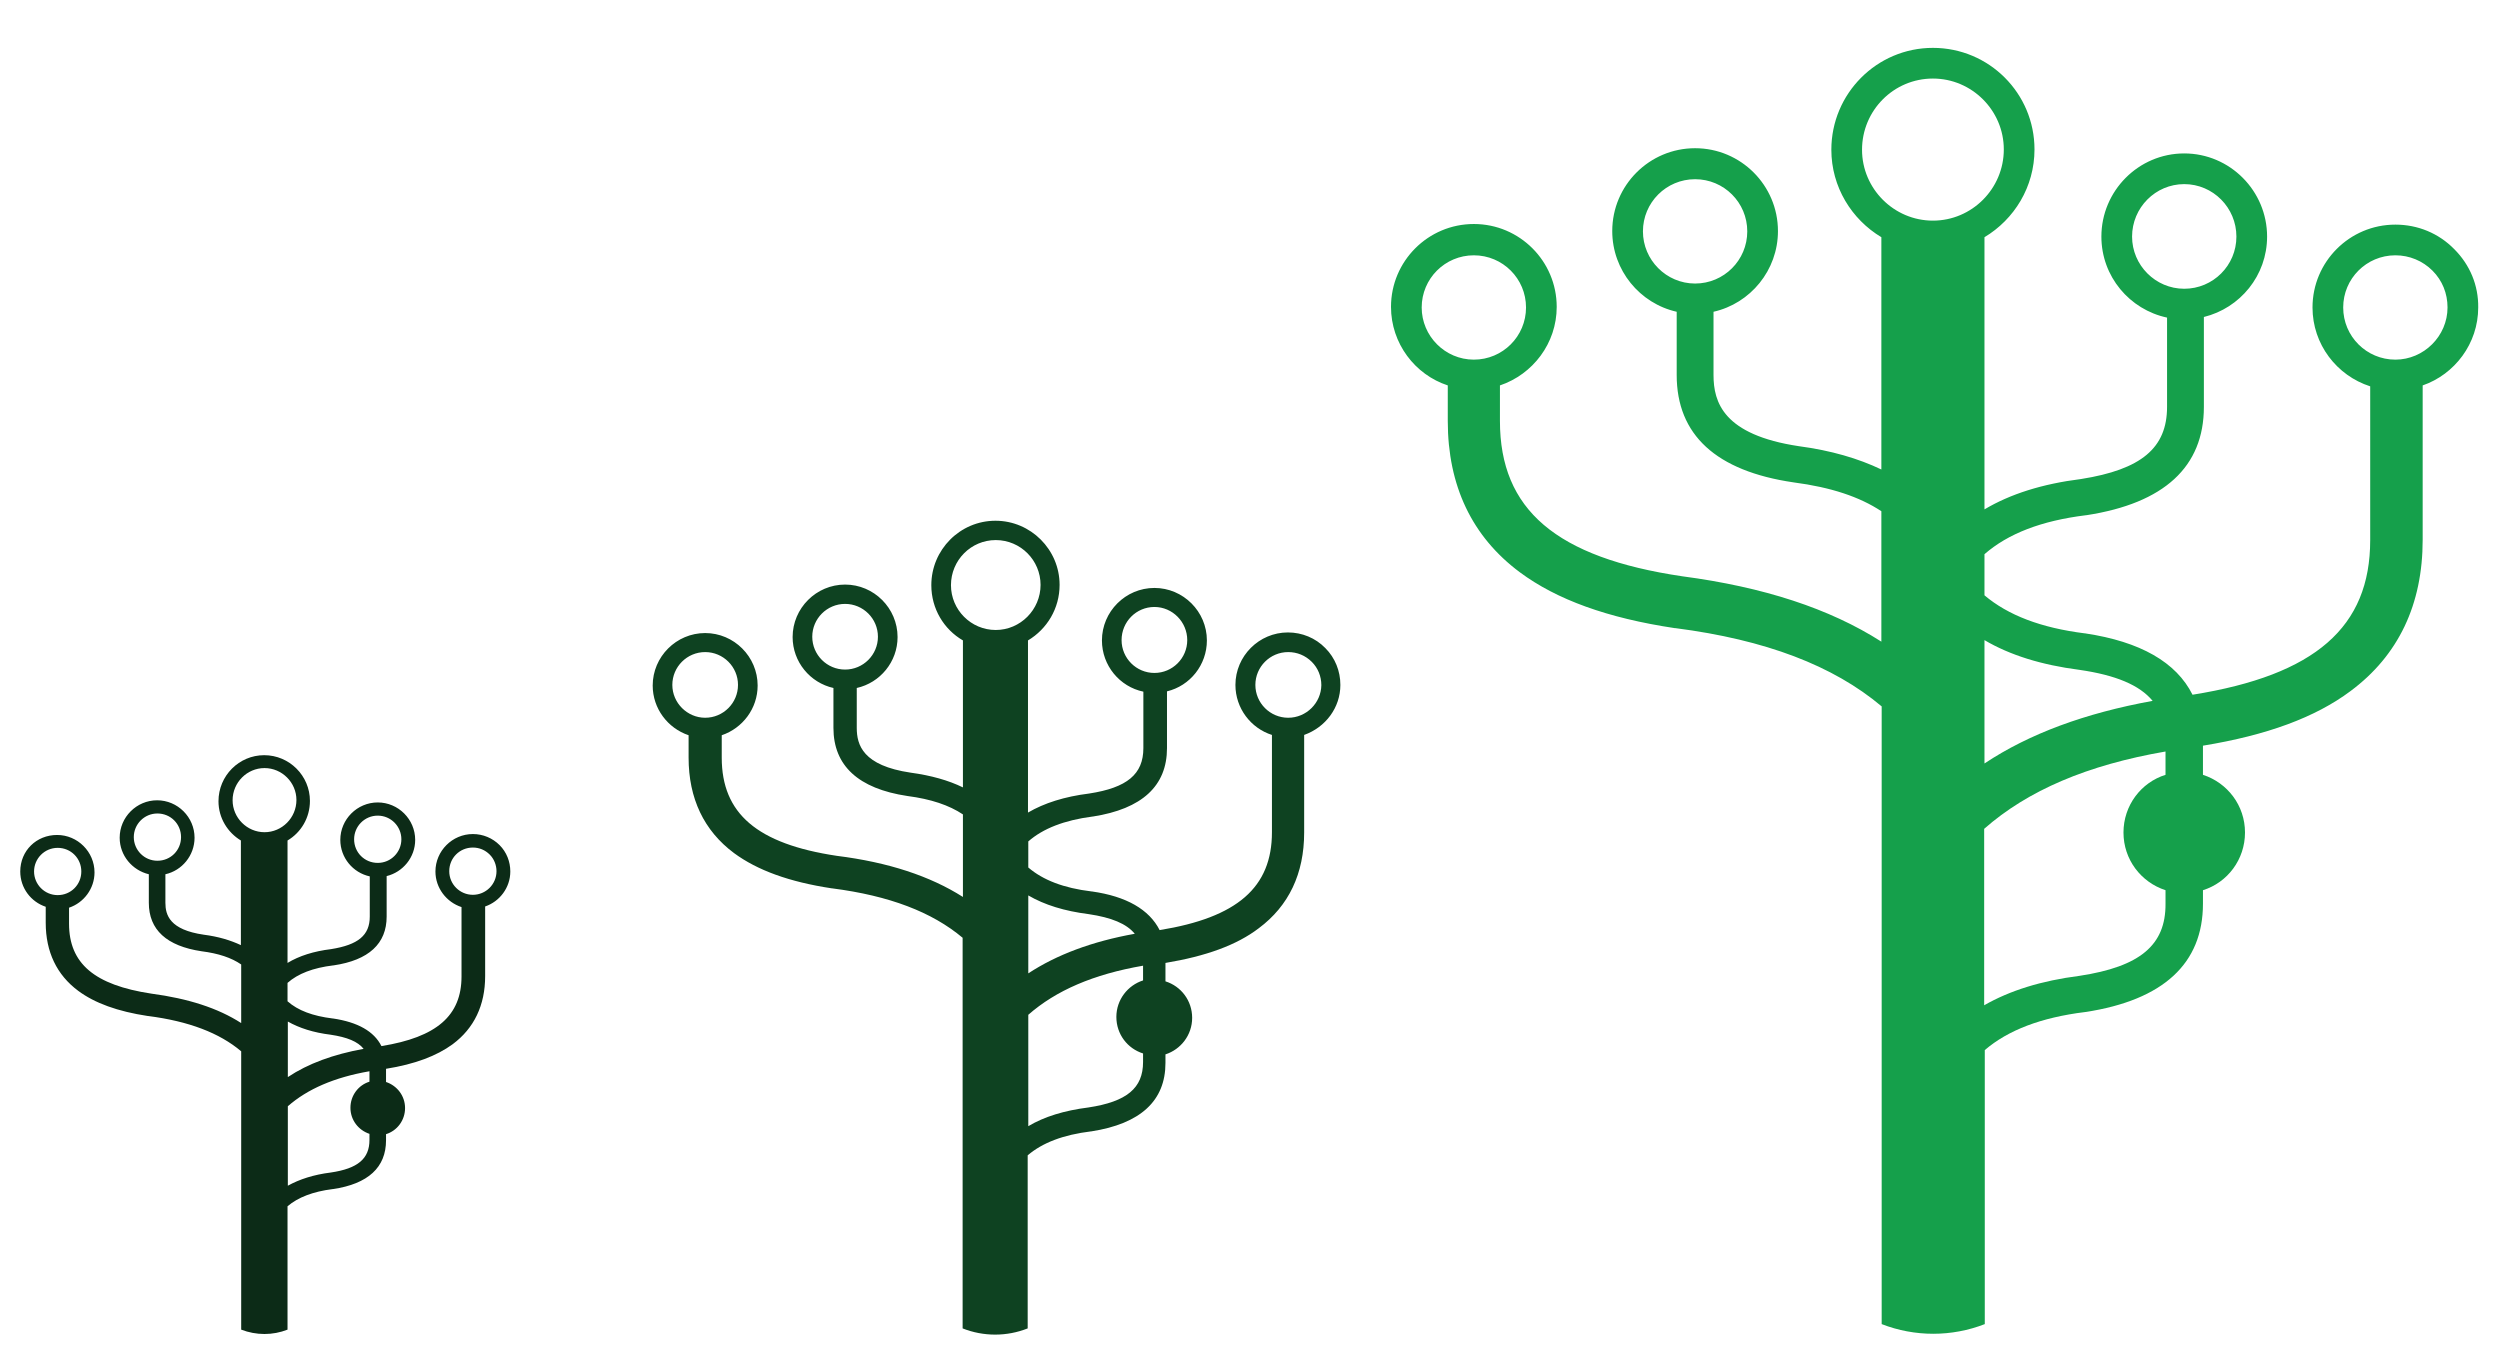
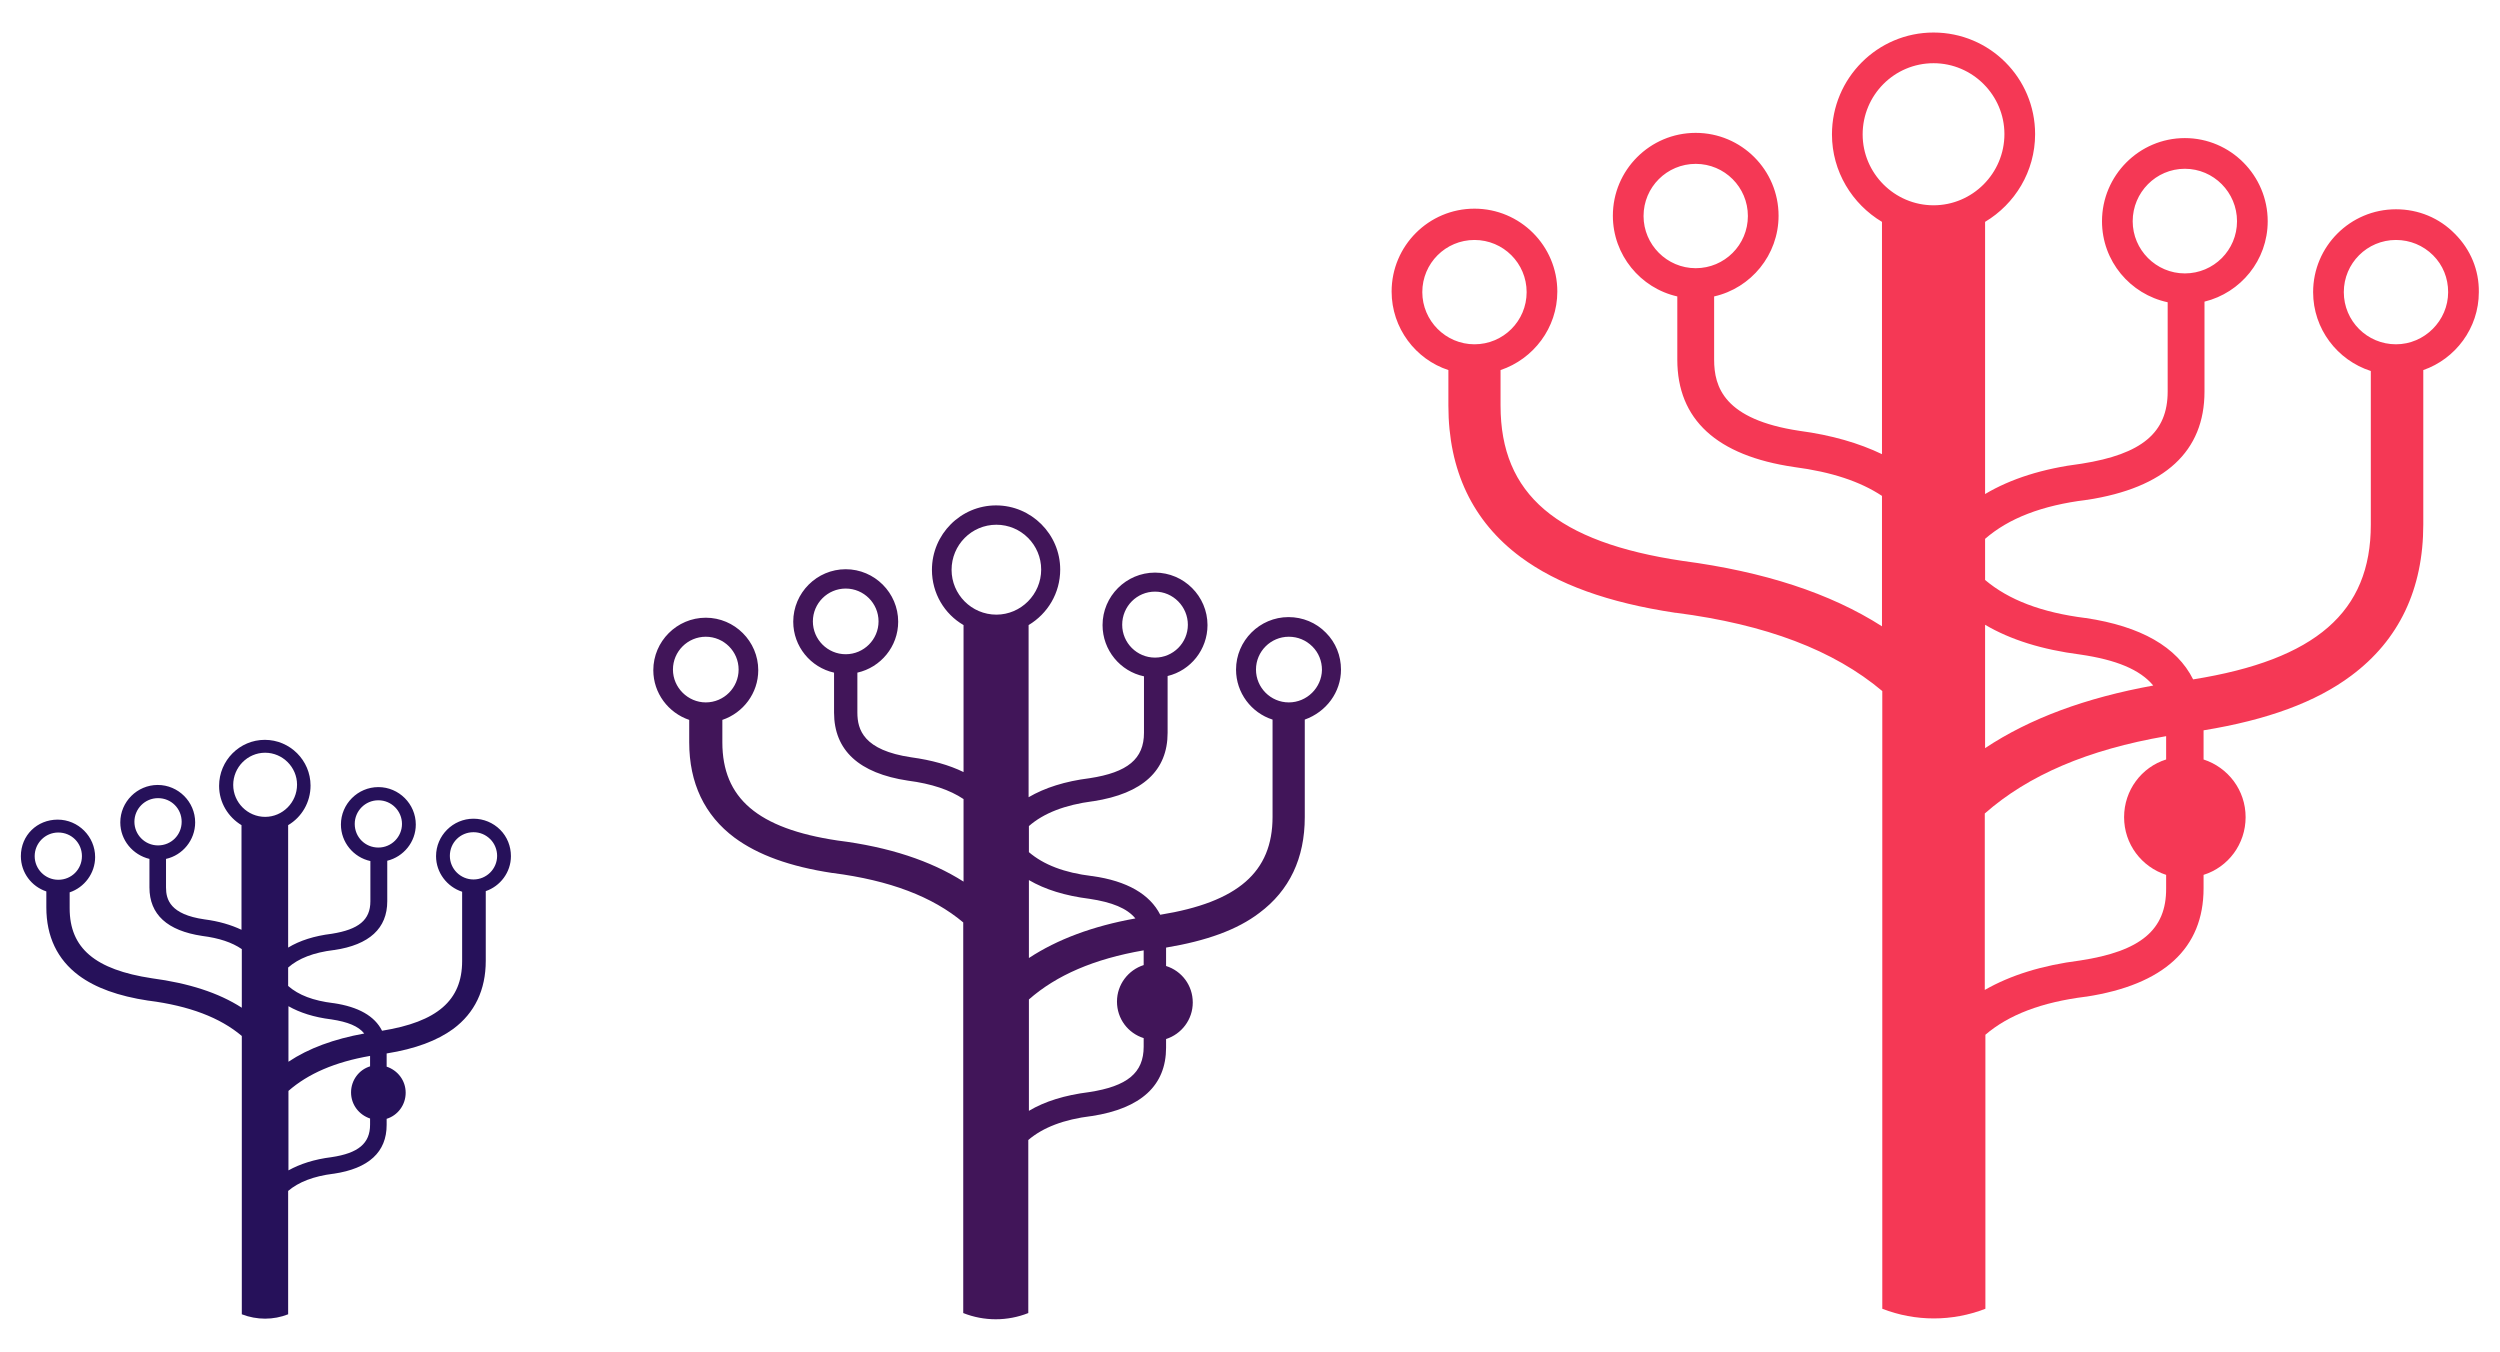
<svg xmlns="http://www.w3.org/2000/svg" version="1.1" id="Camada_1" x="0px" y="0px" viewBox="0 0 814.7 440.5" style="enable-background:new 0 0 814.7 440.5;" xml:space="preserve">
  <style type="text/css">
- 	.st0{fill: #15A04B;}
- 	.st1{fill: #0E4221;}
- 	.st2{fill: #0C2B17;}
+ 	.st0{fill:#F53855;}
+ 	.st1{fill:#411559;}
+ 	.st2{fill:#26115A;}
</style>
-   <path class="st0" d="M807.6,100.2c0.1-7.2-2.7-13.9-7.8-19c-5.1-5.2-11.9-8-19.2-8c-14.9,0-27,12.1-27,27c0,12,7.9,22.2,18.8,25.7  V176c0,28.4-17.9,44-57.9,50.4c-5.3-10.6-17-17.3-35-20l-0.1,0c-14.3-1.8-25-5.9-32.7-12.4v-13.4c7.7-6.7,18.5-10.9,33.1-12.7l0.1,0  c25.4-3.9,38.3-15.8,38.3-35.3v-29.3c11.8-2.9,20.6-13.5,20.6-26.2c0-14.9-12.1-27.1-27-27.1s-27,12.2-27,27.1  c0,13,9.2,23.8,21.4,26.4v29.1c0,13.4-8.4,20.4-28,23.5c-12.7,1.6-23.1,4.9-31.5,9.9V77.3c9.7-5.8,16.3-16.4,16.3-28.6  c0-18.3-14.8-33.1-33.1-33.1c-18.3,0-33.1,14.9-33.1,33.2c0,12.1,6.6,22.7,16.3,28.5V153c-7.5-3.6-16.4-6.2-26.9-7.6  c-24.6-3.7-27.8-14.3-27.8-23.2v-20.6c12-2.7,21-13.5,21-26.3c0-14.9-12.1-27-27-27s-27,12.1-27,27c0,12.8,9,23.6,21,26.3v20.6  c0,19.5,12.8,31.3,38.1,35c12.2,1.6,21.5,4.7,28.6,9.4v42.5c-16.9-10.8-38.4-17.8-64.9-21.3c-41.1-6.1-59.4-21.7-59.4-50.6v-11.6  c10.7-3.6,18.5-13.7,18.5-25.6c0-14.9-12.1-27-27-27s-27,12.1-27,27c0,11.9,7.8,22.1,18.5,25.6v11.6c0,21.1,7.9,37.7,23.5,49.3  c12,8.9,28.5,14.9,50.5,18.2l0.2,0c29.4,3.8,51.4,12.2,67.2,25.5v201.3c10.8,4.2,22.8,4.2,33.6,0v-89.3c7.6-6.5,18.3-10.6,32.7-12.4  l0.1,0c25.4-3.9,38.3-15.8,38.3-35.3v-4.4c8-2.5,13.7-10,13.7-18.8s-5.7-16.2-13.7-18.8v-9.5c20.8-3.4,36.6-9.2,48.1-17.8  c15.6-11.6,23.5-28.2,23.5-49.3v-50.3C799.9,122,807.6,112,807.6,100.2z M694.8,77.1c0-9.4,7.6-17.1,17-17.1s17,7.7,17,17.1  c0,9.4-7.6,17-17,17S694.8,86.4,694.8,77.1z M535.4,75.4c0-9.4,7.6-17,17-17s17,7.6,17,17s-7.6,17-17,17S535.4,84.7,535.4,75.4z   M463.3,100.2c0-9.4,7.6-17,17-17s17,7.6,17,17s-7.6,17-17,17S463.3,109.5,463.3,100.2z M677.7,218.3c11.7,1.7,19.5,4.9,23.8,10.1  c-22,4-40.2,10.7-54.8,20.4v-40.2C655,213.5,665.3,216.7,677.7,218.3z M629.9,25.6c12.7,0,23.1,10.4,23.1,23.1  c0,12.8-10.4,23.2-23.1,23.2s-23.1-10.4-23.1-23.1C606.8,36,617.1,25.6,629.9,25.6z M677.7,318c-12.5,1.6-22.7,4.8-31.1,9.6v-57.5  c14.2-12.5,33.6-20.8,59.1-25.2v7.6c-8,2.5-13.7,10-13.7,18.8c0,8.8,5.7,16.2,13.7,18.8v4.4C705.8,308,697.4,315,677.7,318z   M780.6,117.2c-9.4,0-17-7.6-17-17s7.6-17,17-17c4.6,0,8.9,1.8,12.1,5c3.2,3.2,4.9,7.4,4.9,12C797.6,109.5,789.9,117.2,780.6,117.2z  " />
-   <path class="st1" d="M436.8,223.2c0-4.5-1.7-8.8-4.9-12c-3.2-3.3-7.6-5.1-12.2-5.1c-9.4,0-17.1,7.7-17.1,17.1  c0,7.6,5,14.1,11.9,16.3v31.7c0,18-11.3,27.8-36.6,31.9c-3.4-6.7-10.8-11-22.1-12.6l-0.1,0c-9.1-1.1-15.8-3.7-20.6-7.8v-8.5  c4.8-4.2,11.7-6.9,20.9-8.1l0.1,0c16.1-2.5,24.2-10,24.2-22.3v-18.5c7.5-1.8,13-8.6,13-16.6c0-9.4-7.7-17.1-17.1-17.1  s-17.1,7.7-17.1,17.1c0,8.2,5.8,15.1,13.5,16.7v18.4c0,8.5-5.3,12.9-17.7,14.8c-8,1-14.6,3.1-19.9,6.2v-56.1  c6.2-3.7,10.3-10.4,10.3-18.1c0-11.5-9.4-20.9-20.9-20.9c-11.5,0-20.9,9.4-20.9,21c0,7.7,4.1,14.4,10.3,18v47.9  c-4.7-2.3-10.4-3.9-17-4.8c-15.6-2.3-17.6-9-17.6-14.6v-13c7.6-1.7,13.3-8.5,13.3-16.6c0-9.4-7.7-17.1-17.1-17.1  s-17.1,7.7-17.1,17.1c0,8.1,5.7,14.9,13.3,16.6v13c0,12.3,8.1,19.8,24.1,22.2c7.7,1,13.6,3,18.1,6v26.9  c-10.7-6.8-24.3-11.3-41.1-13.4c-26-3.9-37.5-13.8-37.5-32v-7.3c6.8-2.3,11.7-8.7,11.7-16.2c0-9.4-7.7-17.1-17.1-17.1  c-9.4,0-17.1,7.7-17.1,17.1c0,7.5,4.9,13.9,11.7,16.2v7.3c0,13.3,5,23.8,14.8,31.1c7.6,5.6,18,9.4,31.9,11.5l0.1,0  c18.6,2.4,32.5,7.7,42.5,16.1v127.3c6.8,2.7,14.4,2.7,21.2,0v-56.4c4.8-4.1,11.6-6.7,20.6-7.8l0.1,0c16.1-2.5,24.2-10,24.2-22.3  v-2.8c5-1.6,8.7-6.3,8.7-11.9s-3.6-10.3-8.7-11.9v-6c13.2-2.2,23.2-5.8,30.4-11.3c9.8-7.3,14.8-17.8,14.8-31.2v-31.8  C432,237,436.8,230.6,436.8,223.2z M365.5,208.6c0-6,4.8-10.8,10.7-10.8s10.7,4.9,10.7,10.8c0,5.9-4.8,10.7-10.7,10.7  S365.5,214.5,365.5,208.6z M264.7,207.5c0-5.9,4.8-10.7,10.7-10.7s10.7,4.8,10.7,10.7c0,5.9-4.8,10.7-10.7,10.7  S264.7,213.4,264.7,207.5z M219.1,223.2c0-5.9,4.8-10.7,10.7-10.7c5.9,0,10.7,4.8,10.7,10.7c0,5.9-4.8,10.7-10.7,10.7  C224,233.9,219.1,229.1,219.1,223.2z M354.8,297.9c7.4,1.1,12.3,3.1,15,6.4c-13.9,2.5-25.4,6.8-34.7,12.9v-25.4  C340.4,294.9,346.9,296.9,354.8,297.9z M324.5,176c8.1,0,14.6,6.6,14.6,14.6c0,8.1-6.6,14.7-14.6,14.7c-8.1,0-14.6-6.6-14.6-14.6  C309.9,182.6,316.4,176,324.5,176z M354.7,360.9c-7.9,1-14.4,3-19.6,6.1v-36.3c9-7.9,21.2-13.2,37.4-16v4.8c-5,1.6-8.7,6.3-8.7,11.9  c0,5.6,3.6,10.3,8.7,11.9v2.8C372.5,354.6,367.2,359,354.7,360.9z M419.8,233.9c-5.9,0-10.7-4.8-10.7-10.7c0-5.9,4.8-10.7,10.7-10.7  c2.9,0,5.6,1.1,7.7,3.2c2,2,3.1,4.7,3.1,7.6C430.5,229.1,425.7,233.9,419.8,233.9z" />
-   <path class="st2" d="M166.3,284c0-3.2-1.2-6.3-3.5-8.6c-2.3-2.3-5.4-3.6-8.7-3.6c-6.7,0-12.2,5.5-12.2,12.2c0,5.4,3.6,10,8.5,11.6  v22.6c0,12.8-8.1,19.8-26.1,22.7c-2.4-4.8-7.7-7.8-15.8-9l-0.1,0c-6.5-0.8-11.3-2.6-14.7-5.6v-6c3.4-3,8.3-4.9,14.9-5.7l0.1,0  c11.5-1.7,17.3-7.1,17.3-15.9v-13.2c5.3-1.3,9.3-6.1,9.3-11.8c0-6.7-5.5-12.2-12.2-12.2c-6.7,0-12.2,5.5-12.2,12.2  c0,5.8,4.1,10.7,9.6,11.9v13.1c0,6.1-3.8,9.2-12.6,10.6c-5.7,0.7-10.4,2.2-14.2,4.5v-39.9c4.4-2.6,7.3-7.4,7.3-12.9  c0-8.2-6.7-14.9-14.9-14.9c-8.2,0-14.9,6.7-14.9,15c0,5.5,3,10.2,7.3,12.8v34.1c-3.4-1.6-7.4-2.8-12.1-3.4  c-11.1-1.6-12.5-6.4-12.5-10.4v-9.3c5.4-1.2,9.5-6.1,9.5-11.9c0-6.7-5.5-12.2-12.2-12.2s-12.2,5.5-12.2,12.2  c0,5.8,4.1,10.6,9.5,11.9v9.3c0,8.8,5.8,14.1,17.2,15.8c5.5,0.7,9.7,2.1,12.9,4.3v19.1c-7.6-4.9-17.3-8-29.3-9.6  c-18.5-2.8-26.8-9.8-26.8-22.8v-5.2c4.8-1.6,8.3-6.2,8.3-11.5c0-6.7-5.5-12.2-12.2-12.2S6.6,277.2,6.6,284c0,5.4,3.5,9.9,8.3,11.5  v5.2c0,9.5,3.6,17,10.6,22.2c5.4,4,12.8,6.7,22.7,8.2l0.1,0c13.2,1.7,23.2,5.5,30.3,11.5v90.7c4.9,1.9,10.3,1.9,15.1,0v-40.2  c3.4-2.9,8.3-4.8,14.7-5.6l0.1,0c11.5-1.7,17.3-7.1,17.3-15.9v-2c3.6-1.1,6.2-4.5,6.2-8.5c0-4-2.6-7.3-6.2-8.5v-4.3  c9.4-1.5,16.5-4.2,21.7-8c7-5.2,10.6-12.7,10.6-22.2v-22.7C162.8,293.8,166.3,289.3,166.3,284z M115.4,273.5c0-4.2,3.4-7.7,7.7-7.7  s7.7,3.5,7.7,7.7c0,4.2-3.4,7.7-7.7,7.7S115.4,277.8,115.4,273.5z M43.6,272.8c0-4.2,3.4-7.7,7.7-7.7s7.7,3.4,7.7,7.7  s-3.4,7.7-7.7,7.7S43.6,277,43.6,272.8z M11.1,284c0-4.2,3.4-7.7,7.7-7.7s7.7,3.4,7.7,7.7s-3.4,7.7-7.7,7.7S11.1,288.2,11.1,284z   M107.8,337.2c5.3,0.8,8.8,2.2,10.7,4.6c-9.9,1.8-18.1,4.8-24.7,9.2v-18.1C97.5,335,102.1,336.5,107.8,337.2z M86.2,250.3  c5.7,0,10.4,4.7,10.4,10.4c0,5.8-4.7,10.5-10.4,10.5s-10.4-4.7-10.4-10.4C75.8,255,80.5,250.3,86.2,250.3z M107.8,382.1  c-5.6,0.7-10.2,2.2-14,4.3v-25.9c6.4-5.6,15.1-9.4,26.6-11.4v3.4c-3.6,1.1-6.2,4.5-6.2,8.5s2.6,7.3,6.2,8.5v2  C120.4,377.6,116.6,380.8,107.8,382.1z M154.1,291.6c-4.2,0-7.7-3.4-7.7-7.7s3.4-7.7,7.7-7.7c2.1,0,4,0.8,5.5,2.3  c1.4,1.4,2.2,3.4,2.2,5.4C161.8,288.2,158.3,291.6,154.1,291.6z" />
+   <g>
+     <path class="st0" d="M807.8,95.2c0.1-7.2-2.7-13.9-7.8-19c-5.1-5.2-11.9-8-19.2-8c-14.9,0-27,12.1-27,27c0,12,7.9,22.2,18.8,25.7   V171c0,28.4-17.9,44-57.9,50.4c-5.3-10.6-17-17.3-35-20h-0.1c-14.3-1.8-25-5.9-32.7-12.4v-13.4c7.7-6.7,18.5-10.9,33.1-12.7h0.1   c25.4-3.9,38.3-15.8,38.3-35.3V98.3c11.8-2.9,20.6-13.5,20.6-26.2c0-14.9-12.1-27.1-27-27.1s-27,12.2-27,27.1   c0,13,9.2,23.8,21.4,26.4v29.1c0,13.4-8.4,20.4-28,23.5c-12.7,1.6-23.1,4.9-31.5,9.9V72.3c9.7-5.8,16.3-16.4,16.3-28.6   c0-18.3-14.8-33.1-33.1-33.1S597,25.5,597,43.8c0,12.1,6.6,22.7,16.3,28.5V148c-7.5-3.6-16.4-6.2-26.9-7.6   c-24.6-3.7-27.8-14.3-27.8-23.2V96.6c12-2.7,21-13.5,21-26.3c0-14.9-12.1-27-27-27s-27,12.1-27,27c0,12.8,9,23.6,21,26.3v20.6   c0,19.5,12.8,31.3,38.1,35c12.2,1.6,21.5,4.7,28.6,9.4v42.5c-16.9-10.8-38.4-17.8-64.9-21.3c-41.1-6.1-59.4-21.7-59.4-50.6v-11.6   c10.7-3.6,18.5-13.7,18.5-25.6c0-14.9-12.1-27-27-27s-27,12.1-27,27c0,11.9,7.8,22.1,18.5,25.6v11.6c0,21.1,7.9,37.7,23.5,49.3   c12,8.9,28.5,14.9,50.5,18.2h0.2c29.4,3.8,51.4,12.2,67.2,25.5v201.3c10.8,4.2,22.8,4.2,33.6,0v-89.3c7.6-6.5,18.3-10.6,32.7-12.4   h0.1c25.4-3.9,38.3-15.8,38.3-35.3v-4.4c8-2.5,13.7-10,13.7-18.8s-5.7-16.2-13.7-18.8V238c20.8-3.4,36.6-9.2,48.1-17.8   c15.6-11.6,23.5-28.2,23.5-49.3v-50.3C800.1,117,807.8,107,807.8,95.2z M695,72.1c0-9.4,7.6-17.1,17-17.1s17,7.7,17,17.1   s-7.6,17-17,17S695,81.4,695,72.1z M535.6,70.4c0-9.4,7.6-17,17-17s17,7.6,17,17s-7.6,17-17,17S535.6,79.7,535.6,70.4z M463.5,95.2   c0-9.4,7.6-17,17-17s17,7.6,17,17s-7.6,17-17,17S463.5,104.5,463.5,95.2z M677.9,213.3c11.7,1.7,19.5,4.9,23.8,10.1   c-22,4-40.2,10.7-54.8,20.4v-40.2C655.2,208.5,665.5,211.7,677.9,213.3z M630.1,20.6c12.7,0,23.1,10.4,23.1,23.1   c0,12.8-10.4,23.2-23.1,23.2S607,56.5,607,43.8C607,31,617.3,20.6,630.1,20.6z M677.9,313c-12.5,1.6-22.7,4.8-31.1,9.6v-57.5   c14.2-12.5,33.6-20.8,59.1-25.2v7.6c-8,2.5-13.7,10-13.7,18.8c0,8.8,5.7,16.2,13.7,18.8v4.4C706,303,697.6,310,677.9,313z    M780.8,112.2c-9.4,0-17-7.6-17-17s7.6-17,17-17c4.6,0,8.9,1.8,12.1,5c3.2,3.2,4.9,7.4,4.9,12C797.8,104.5,790.1,112.2,780.8,112.2   z" />
+     <path class="st1" d="M437,218.2c0-4.5-1.7-8.8-4.9-12c-3.2-3.3-7.6-5.1-12.2-5.1c-9.4,0-17.1,7.7-17.1,17.1c0,7.6,5,14.1,11.9,16.3   v31.7c0,18-11.3,27.8-36.6,31.9c-3.4-6.7-10.8-11-22.1-12.6h-0.1c-9.1-1.1-15.8-3.7-20.6-7.8v-8.5c4.8-4.2,11.7-6.9,20.9-8.1h0.1   c16.1-2.5,24.2-10,24.2-22.3v-18.5c7.5-1.8,13-8.6,13-16.6c0-9.4-7.7-17.1-17.1-17.1s-17.1,7.7-17.1,17.1c0,8.2,5.8,15.1,13.5,16.7   v18.4c0,8.5-5.3,12.9-17.7,14.8c-8,1-14.6,3.1-19.9,6.2v-56.1c6.2-3.7,10.3-10.4,10.3-18.1c0-11.5-9.4-20.9-20.9-20.9   s-20.9,9.4-20.9,21c0,7.7,4.1,14.4,10.3,18v47.9c-4.7-2.3-10.4-3.9-17-4.8c-15.6-2.3-17.6-9-17.6-14.6v-13   c7.6-1.7,13.3-8.5,13.3-16.6c0-9.4-7.7-17.1-17.1-17.1s-17.1,7.7-17.1,17.1c0,8.1,5.7,14.9,13.3,16.6v13c0,12.3,8.1,19.8,24.1,22.2   c7.7,1,13.6,3,18.1,6v26.9c-10.7-6.8-24.3-11.3-41.1-13.4c-26-3.9-37.5-13.8-37.5-32v-7.3c6.8-2.3,11.7-8.7,11.7-16.2   c0-9.4-7.7-17.1-17.1-17.1c-9.4,0-17.1,7.7-17.1,17.1c0,7.5,4.9,13.9,11.7,16.2v7.3c0,13.3,5,23.8,14.8,31.1   c7.6,5.6,18,9.4,31.9,11.5h0.1c18.6,2.4,32.5,7.7,42.5,16.1v127.3c6.8,2.7,14.4,2.7,21.2,0v-56.4c4.8-4.1,11.6-6.7,20.6-7.8h0.1   c16.1-2.5,24.2-10,24.2-22.3v-2.8c5-1.6,8.7-6.3,8.7-11.9s-3.6-10.3-8.7-11.9v-6c13.2-2.2,23.2-5.8,30.4-11.3   c9.8-7.3,14.8-17.8,14.8-31.2v-31.8C432.2,232,437,225.6,437,218.2z M365.7,203.6c0-6,4.8-10.8,10.7-10.8s10.7,4.9,10.7,10.8   c0,5.9-4.8,10.7-10.7,10.7S365.7,209.5,365.7,203.6z M264.9,202.5c0-5.9,4.8-10.7,10.7-10.7s10.7,4.8,10.7,10.7   s-4.8,10.7-10.7,10.7S264.9,208.4,264.9,202.5z M219.3,218.2c0-5.9,4.8-10.7,10.7-10.7s10.7,4.8,10.7,10.7s-4.8,10.7-10.7,10.7   C224.2,228.9,219.3,224.1,219.3,218.2z M355,292.9c7.4,1.1,12.3,3.1,15,6.4c-13.9,2.5-25.4,6.8-34.7,12.9v-25.4   C340.6,289.9,347.1,291.9,355,292.9z M324.7,171c8.1,0,14.6,6.6,14.6,14.6c0,8.1-6.6,14.7-14.6,14.7c-8.1,0-14.6-6.6-14.6-14.6   C310.1,177.6,316.6,171,324.7,171z M354.9,355.9c-7.9,1-14.4,3-19.6,6.1v-36.3c9-7.9,21.2-13.2,37.4-16v4.8   c-5,1.6-8.7,6.3-8.7,11.9s3.6,10.3,8.7,11.9v2.8C372.7,349.6,367.4,354,354.9,355.9z M420,228.9c-5.9,0-10.7-4.8-10.7-10.7   s4.8-10.7,10.7-10.7c2.9,0,5.6,1.1,7.7,3.2c2,2,3.1,4.7,3.1,7.6C430.7,224.1,425.9,228.9,420,228.9z" />
+     <path class="st2" d="M166.5,279c0-3.2-1.2-6.3-3.5-8.6c-2.3-2.3-5.4-3.6-8.7-3.6c-6.7,0-12.2,5.5-12.2,12.2c0,5.4,3.6,10,8.5,11.6   v22.6c0,12.8-8.1,19.8-26.1,22.7c-2.4-4.8-7.7-7.8-15.8-9h-0.1c-6.5-0.8-11.3-2.6-14.7-5.6v-6c3.4-3,8.3-4.9,14.9-5.7h0.1   c11.5-1.7,17.3-7.1,17.3-15.9v-13.2c5.3-1.3,9.3-6.1,9.3-11.8c0-6.7-5.5-12.2-12.2-12.2c-6.7,0-12.2,5.5-12.2,12.2   c0,5.8,4.1,10.7,9.6,11.9v13.1c0,6.1-3.8,9.2-12.6,10.6c-5.7,0.7-10.4,2.2-14.2,4.5v-39.9c4.4-2.6,7.3-7.4,7.3-12.9   c0-8.2-6.7-14.9-14.9-14.9s-14.9,6.7-14.9,15c0,5.5,3,10.2,7.3,12.8V303c-3.4-1.6-7.4-2.8-12.1-3.4c-11.1-1.6-12.5-6.4-12.5-10.4   v-9.3c5.4-1.2,9.5-6.1,9.5-11.9c0-6.7-5.5-12.2-12.2-12.2s-12.2,5.5-12.2,12.2c0,5.8,4.1,10.6,9.5,11.9v9.3   c0,8.8,5.8,14.1,17.2,15.8c5.5,0.7,9.7,2.1,12.9,4.3v19.1c-7.6-4.9-17.3-8-29.3-9.6C31,316,22.7,309,22.7,296v-5.2   c4.8-1.6,8.3-6.2,8.3-11.5c0-6.7-5.5-12.2-12.2-12.2s-12,5.1-12,11.9c0,5.4,3.5,9.9,8.3,11.5v5.2c0,9.5,3.6,17,10.6,22.2   c5.4,4,12.8,6.7,22.7,8.2h0.1c13.2,1.7,23.2,5.5,30.3,11.5v90.7c4.9,1.9,10.3,1.9,15.1,0v-40.2c3.4-2.9,8.3-4.8,14.7-5.6h0.1   c11.5-1.7,17.3-7.1,17.3-15.9v-2c3.6-1.1,6.2-4.5,6.2-8.5s-2.6-7.3-6.2-8.5v-4.3c9.4-1.5,16.5-4.2,21.7-8   c7-5.2,10.6-12.7,10.6-22.2v-22.7C163,288.8,166.5,284.3,166.5,279z M115.6,268.5c0-4.2,3.4-7.7,7.7-7.7s7.7,3.5,7.7,7.7   s-3.4,7.7-7.7,7.7S115.6,272.8,115.6,268.5z M43.8,267.8c0-4.2,3.4-7.7,7.7-7.7s7.7,3.4,7.7,7.7s-3.4,7.7-7.7,7.7   S43.8,272,43.8,267.8z M11.3,279c0-4.2,3.4-7.7,7.7-7.7s7.7,3.4,7.7,7.7s-3.4,7.7-7.7,7.7S11.3,283.2,11.3,279z M108,332.2   c5.3,0.8,8.8,2.2,10.7,4.6c-9.9,1.8-18.1,4.8-24.7,9.2v-18.1C97.7,330,102.3,331.5,108,332.2z M86.4,245.3   c5.7,0,10.4,4.7,10.4,10.4c0,5.8-4.7,10.5-10.4,10.5S76,261.5,76,255.8C76,250,80.7,245.3,86.4,245.3z M108,377.1   c-5.6,0.7-10.2,2.2-14,4.3v-25.9c6.4-5.6,15.1-9.4,26.6-11.4v3.4c-3.6,1.1-6.2,4.5-6.2,8.5s2.6,7.3,6.2,8.5v2   C120.6,372.6,116.8,375.8,108,377.1z M154.3,286.6c-4.2,0-7.7-3.4-7.7-7.7s3.4-7.7,7.7-7.7c2.1,0,4,0.8,5.5,2.3   c1.4,1.4,2.2,3.4,2.2,5.4C162,283.2,158.5,286.6,154.3,286.6z" />
+   </g>
</svg>
